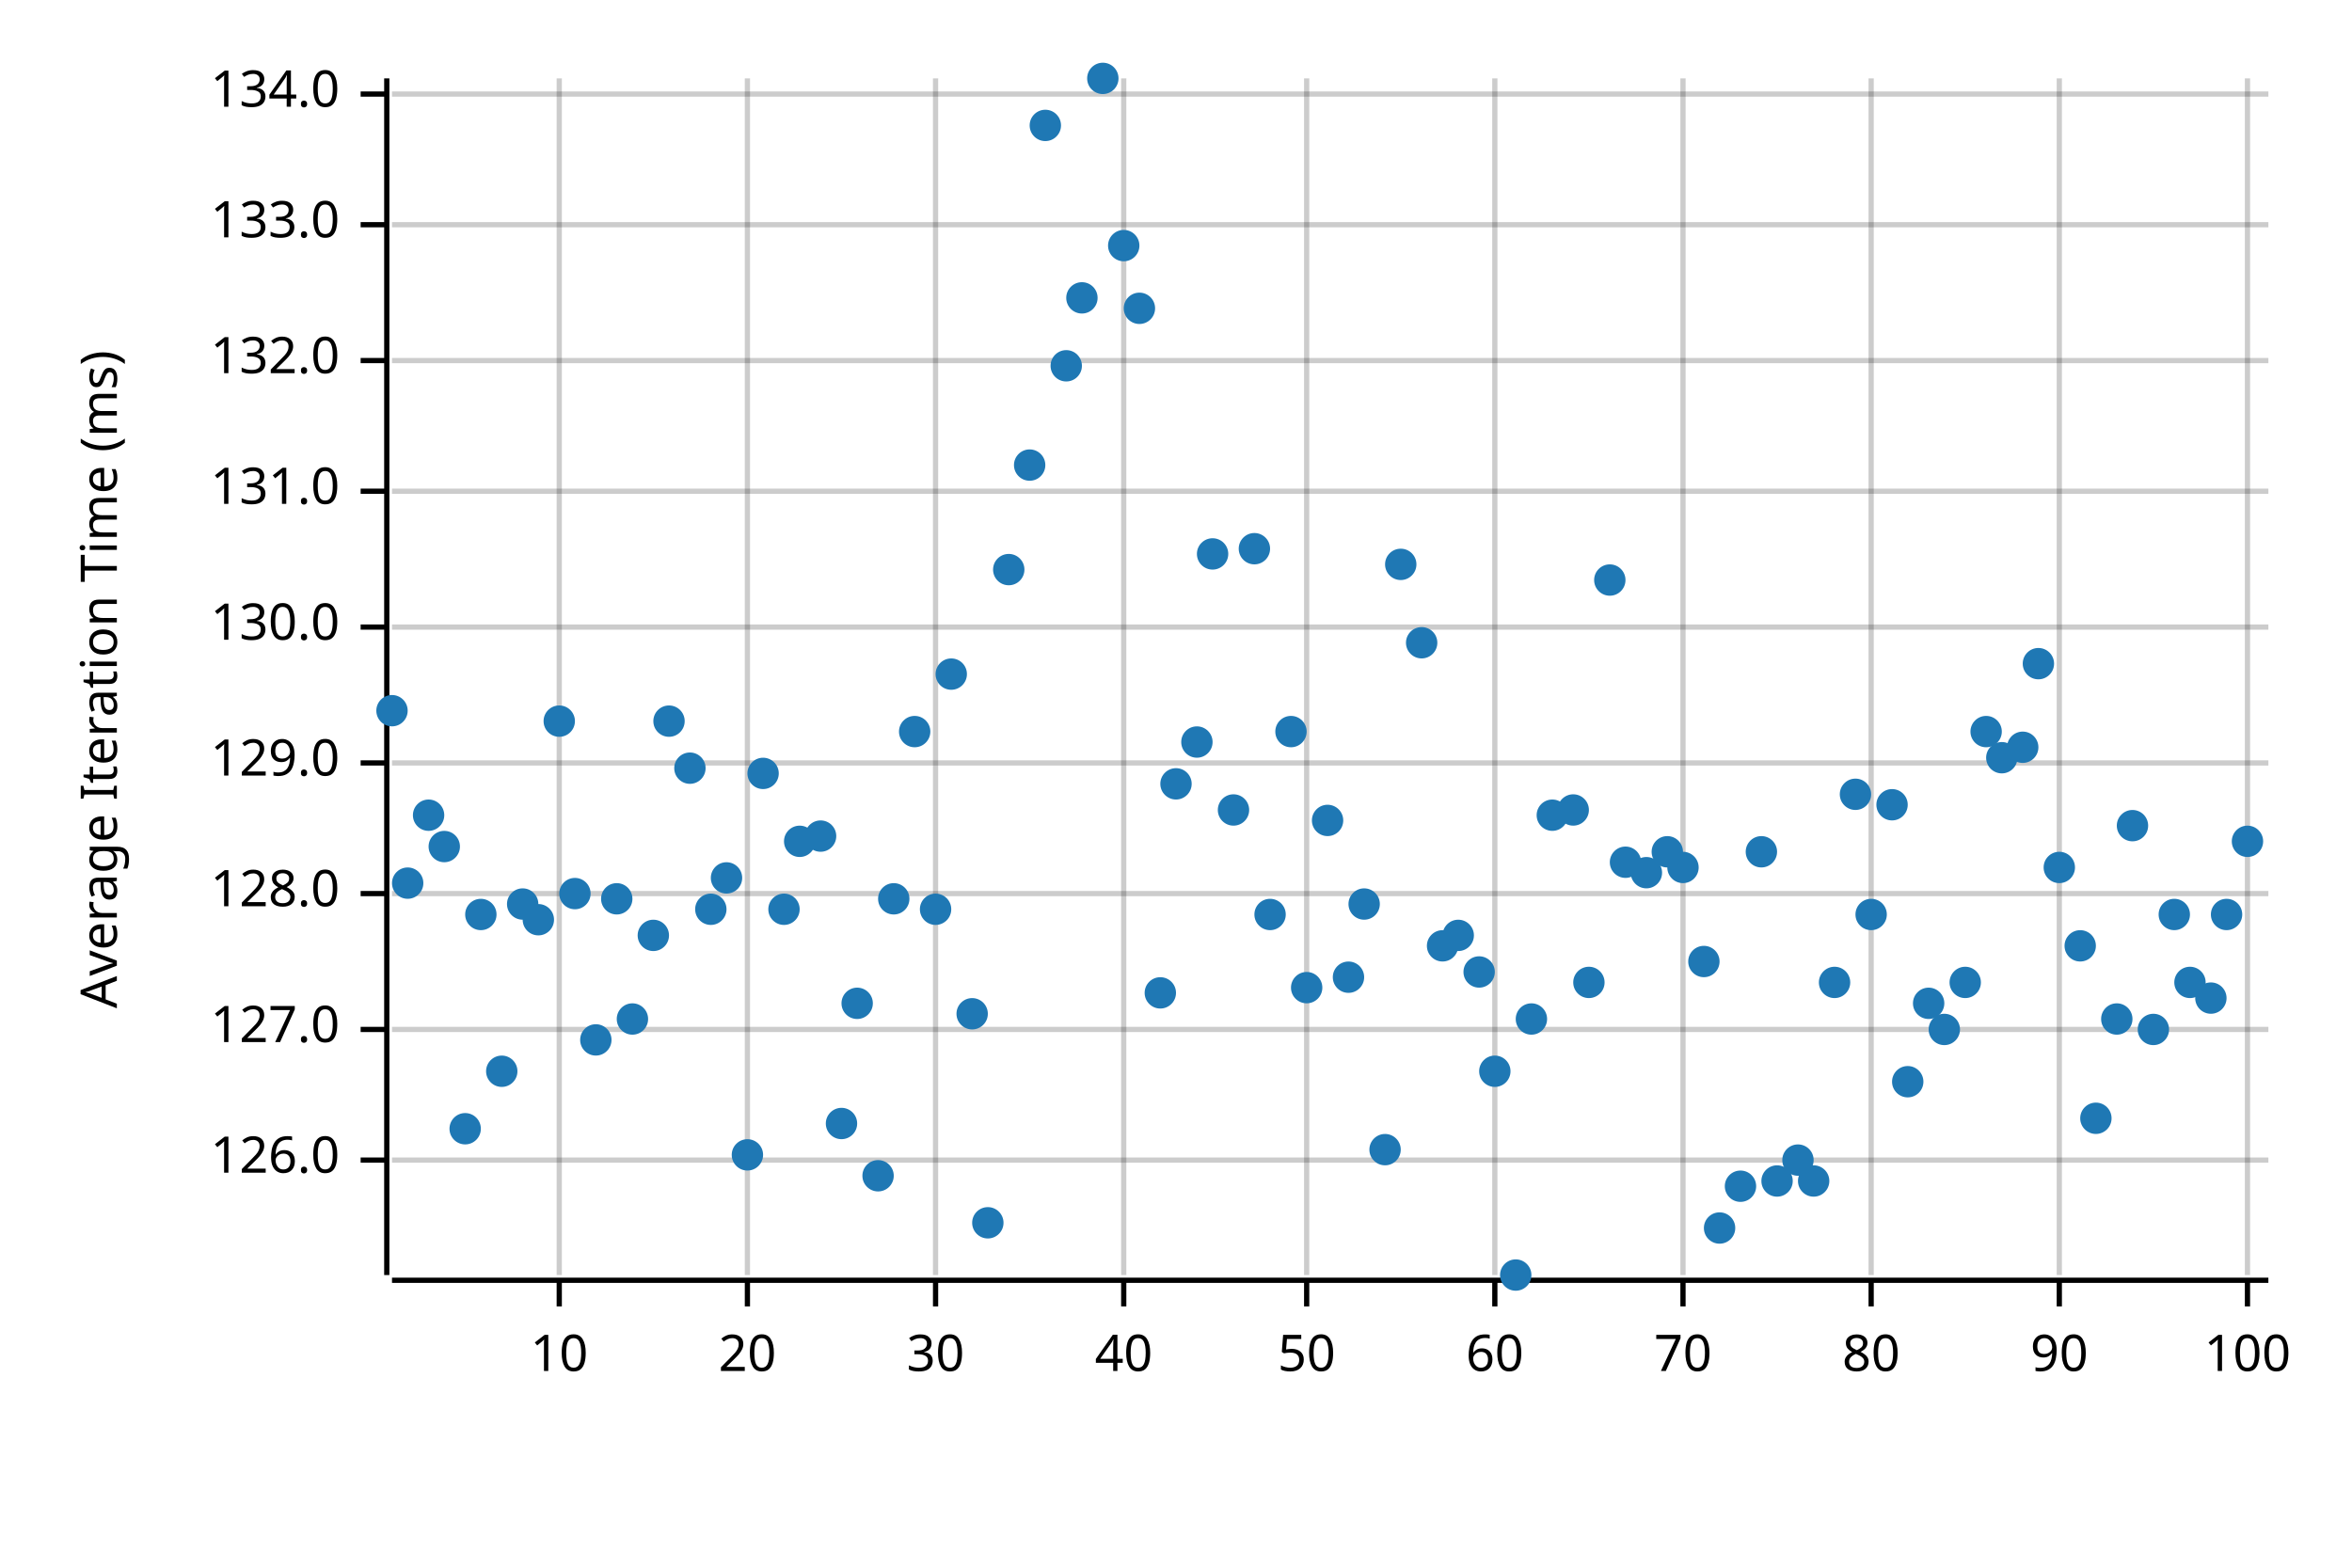
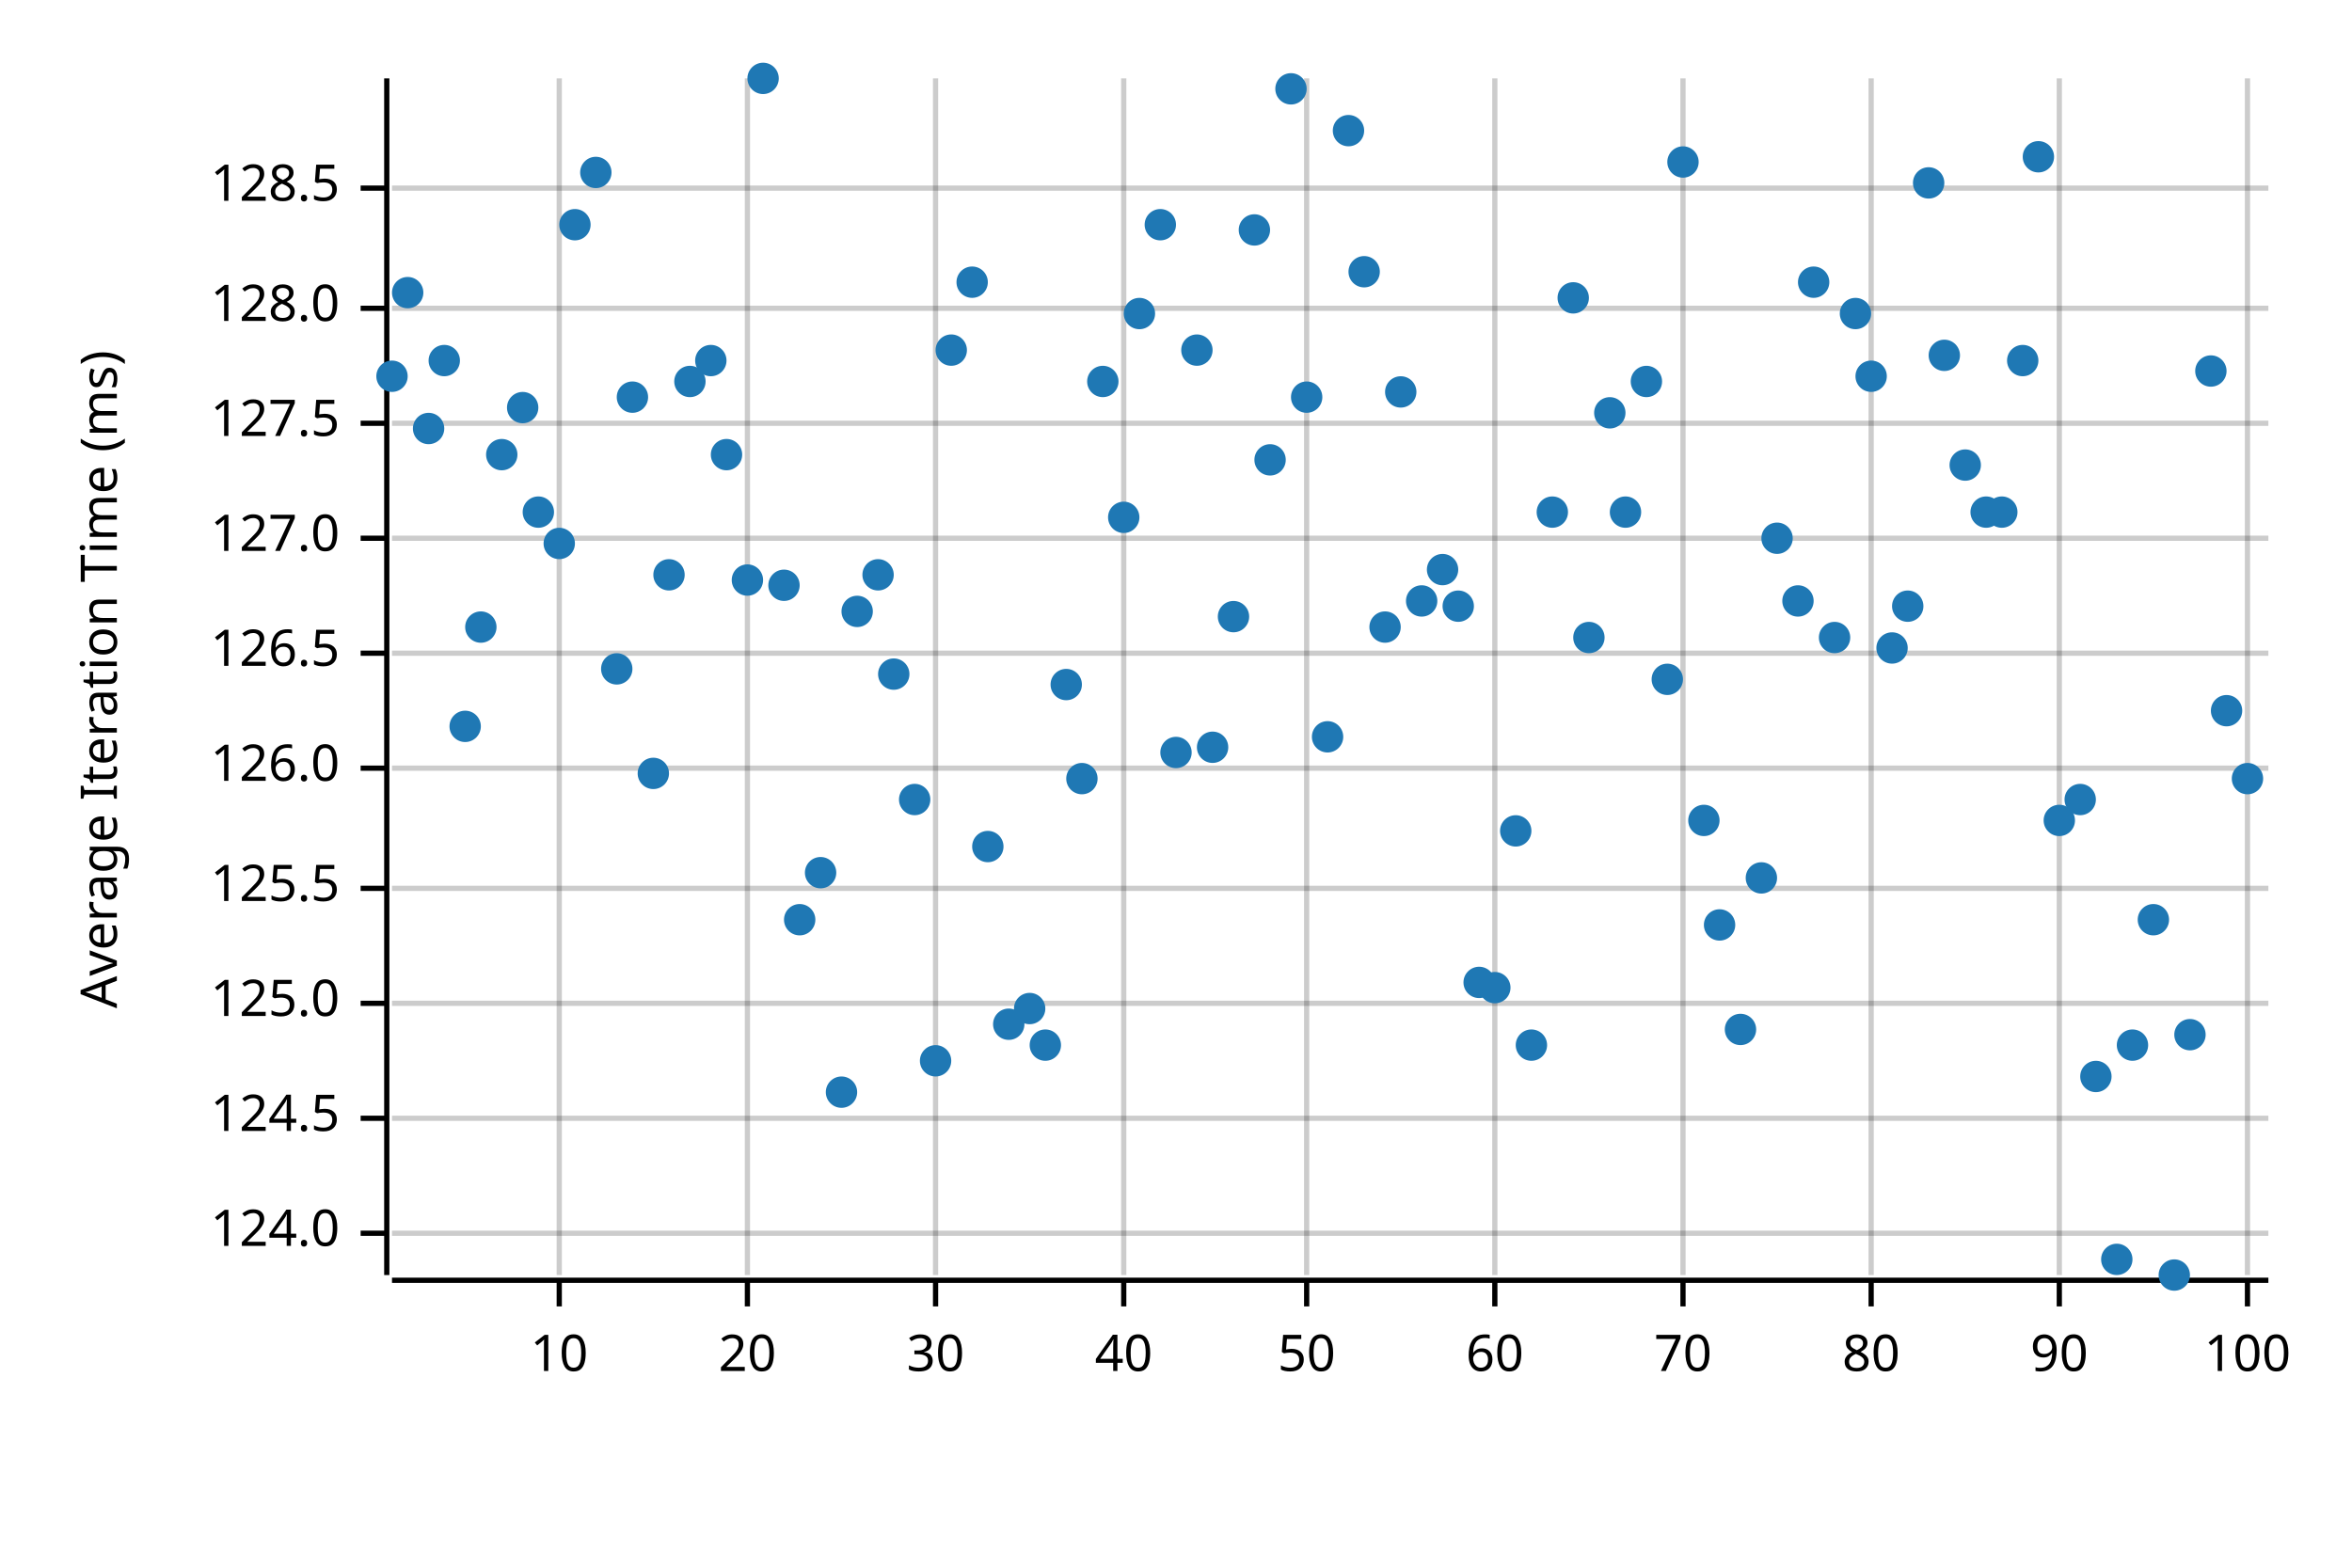
<svg xmlns="http://www.w3.org/2000/svg" width="450" height="300" viewBox="0 0 450 300">
  <text x="15" y="130" dy="0.76em" text-anchor="middle" font-family="sans-serif" font-size="9.677" opacity="1" fill="#000000" transform="rotate(270, 15, 130)">
Average Iteration Time (ms)
</text>
  <line opacity="0.2" stroke="#000000" stroke-width="1" x1="107" y1="244" x2="107" y2="15" />
  <line opacity="0.2" stroke="#000000" stroke-width="1" x1="143" y1="244" x2="143" y2="15" />
  <line opacity="0.2" stroke="#000000" stroke-width="1" x1="179" y1="244" x2="179" y2="15" />
  <line opacity="0.2" stroke="#000000" stroke-width="1" x1="215" y1="244" x2="215" y2="15" />
  <line opacity="0.2" stroke="#000000" stroke-width="1" x1="250" y1="244" x2="250" y2="15" />
  <line opacity="0.2" stroke="#000000" stroke-width="1" x1="286" y1="244" x2="286" y2="15" />
  <line opacity="0.2" stroke="#000000" stroke-width="1" x1="322" y1="244" x2="322" y2="15" />
  <line opacity="0.2" stroke="#000000" stroke-width="1" x1="358" y1="244" x2="358" y2="15" />
  <line opacity="0.2" stroke="#000000" stroke-width="1" x1="394" y1="244" x2="394" y2="15" />
  <line opacity="0.2" stroke="#000000" stroke-width="1" x1="430" y1="244" x2="430" y2="15" />
-   <line opacity="0.2" stroke="#000000" stroke-width="1" x1="75" y1="222" x2="434" y2="222" />
-   <line opacity="0.2" stroke="#000000" stroke-width="1" x1="75" y1="197" x2="434" y2="197" />
-   <line opacity="0.2" stroke="#000000" stroke-width="1" x1="75" y1="171" x2="434" y2="171" />
-   <line opacity="0.2" stroke="#000000" stroke-width="1" x1="75" y1="146" x2="434" y2="146" />
-   <line opacity="0.2" stroke="#000000" stroke-width="1" x1="75" y1="120" x2="434" y2="120" />
-   <line opacity="0.2" stroke="#000000" stroke-width="1" x1="75" y1="94" x2="434" y2="94" />
-   <line opacity="0.2" stroke="#000000" stroke-width="1" x1="75" y1="69" x2="434" y2="69" />
-   <line opacity="0.2" stroke="#000000" stroke-width="1" x1="75" y1="43" x2="434" y2="43" />
-   <line opacity="0.2" stroke="#000000" stroke-width="1" x1="75" y1="18" x2="434" y2="18" />
+   <line opacity="0.2" stroke="#000000" stroke-width="1" x1="75" y1="236" x2="434" y2="236" />
+   <line opacity="0.2" stroke="#000000" stroke-width="1" x1="75" y1="214" x2="434" y2="214" />
+   <line opacity="0.2" stroke="#000000" stroke-width="1" x1="75" y1="192" x2="434" y2="192" />
+   <line opacity="0.2" stroke="#000000" stroke-width="1" x1="75" y1="170" x2="434" y2="170" />
+   <line opacity="0.2" stroke="#000000" stroke-width="1" x1="75" y1="147" x2="434" y2="147" />
+   <line opacity="0.2" stroke="#000000" stroke-width="1" x1="75" y1="125" x2="434" y2="125" />
+   <line opacity="0.2" stroke="#000000" stroke-width="1" x1="75" y1="103" x2="434" y2="103" />
+   <line opacity="0.2" stroke="#000000" stroke-width="1" x1="75" y1="81" x2="434" y2="81" />
+   <line opacity="0.2" stroke="#000000" stroke-width="1" x1="75" y1="59" x2="434" y2="59" />
+   <line opacity="0.2" stroke="#000000" stroke-width="1" x1="75" y1="36" x2="434" y2="36" />
  <polyline fill="none" opacity="1" stroke="#000000" stroke-width="1" points="74,15 74,244 " />
-   <text x="65" y="222" dy="0.5ex" text-anchor="end" font-family="sans-serif" font-size="9.677" opacity="1" fill="#000000">
+   <text x="65" y="236" dy="0.5ex" text-anchor="end" font-family="sans-serif" font-size="9.677" opacity="1" fill="#000000">
+ 124.0
+ </text>
+   <polyline fill="none" opacity="1" stroke="#000000" stroke-width="1" points="69,236 74,236 " />
+   <text x="65" y="214" dy="0.5ex" text-anchor="end" font-family="sans-serif" font-size="9.677" opacity="1" fill="#000000">
+ 124.5
+ </text>
+   <polyline fill="none" opacity="1" stroke="#000000" stroke-width="1" points="69,214 74,214 " />
+   <text x="65" y="192" dy="0.5ex" text-anchor="end" font-family="sans-serif" font-size="9.677" opacity="1" fill="#000000">
+ 125.0
+ </text>
+   <polyline fill="none" opacity="1" stroke="#000000" stroke-width="1" points="69,192 74,192 " />
+   <text x="65" y="170" dy="0.5ex" text-anchor="end" font-family="sans-serif" font-size="9.677" opacity="1" fill="#000000">
+ 125.5
+ </text>
+   <polyline fill="none" opacity="1" stroke="#000000" stroke-width="1" points="69,170 74,170 " />
+   <text x="65" y="147" dy="0.5ex" text-anchor="end" font-family="sans-serif" font-size="9.677" opacity="1" fill="#000000">
126.0
</text>
-   <polyline fill="none" opacity="1" stroke="#000000" stroke-width="1" points="69,222 74,222 " />
-   <text x="65" y="197" dy="0.5ex" text-anchor="end" font-family="sans-serif" font-size="9.677" opacity="1" fill="#000000">
+   <polyline fill="none" opacity="1" stroke="#000000" stroke-width="1" points="69,147 74,147 " />
+   <text x="65" y="125" dy="0.5ex" text-anchor="end" font-family="sans-serif" font-size="9.677" opacity="1" fill="#000000">
+ 126.5
+ </text>
+   <polyline fill="none" opacity="1" stroke="#000000" stroke-width="1" points="69,125 74,125 " />
+   <text x="65" y="103" dy="0.5ex" text-anchor="end" font-family="sans-serif" font-size="9.677" opacity="1" fill="#000000">
127.0
</text>
-   <polyline fill="none" opacity="1" stroke="#000000" stroke-width="1" points="69,197 74,197 " />
-   <text x="65" y="171" dy="0.5ex" text-anchor="end" font-family="sans-serif" font-size="9.677" opacity="1" fill="#000000">
+   <polyline fill="none" opacity="1" stroke="#000000" stroke-width="1" points="69,103 74,103 " />
+   <text x="65" y="81" dy="0.5ex" text-anchor="end" font-family="sans-serif" font-size="9.677" opacity="1" fill="#000000">
+ 127.5
+ </text>
+   <polyline fill="none" opacity="1" stroke="#000000" stroke-width="1" points="69,81 74,81 " />
+   <text x="65" y="59" dy="0.5ex" text-anchor="end" font-family="sans-serif" font-size="9.677" opacity="1" fill="#000000">
128.0
</text>
-   <polyline fill="none" opacity="1" stroke="#000000" stroke-width="1" points="69,171 74,171 " />
-   <text x="65" y="146" dy="0.5ex" text-anchor="end" font-family="sans-serif" font-size="9.677" opacity="1" fill="#000000">
- 129.0
- </text>
-   <polyline fill="none" opacity="1" stroke="#000000" stroke-width="1" points="69,146 74,146 " />
-   <text x="65" y="120" dy="0.5ex" text-anchor="end" font-family="sans-serif" font-size="9.677" opacity="1" fill="#000000">
- 130.0
- </text>
-   <polyline fill="none" opacity="1" stroke="#000000" stroke-width="1" points="69,120 74,120 " />
-   <text x="65" y="94" dy="0.5ex" text-anchor="end" font-family="sans-serif" font-size="9.677" opacity="1" fill="#000000">
- 131.0
- </text>
-   <polyline fill="none" opacity="1" stroke="#000000" stroke-width="1" points="69,94 74,94 " />
-   <text x="65" y="69" dy="0.5ex" text-anchor="end" font-family="sans-serif" font-size="9.677" opacity="1" fill="#000000">
- 132.0
- </text>
-   <polyline fill="none" opacity="1" stroke="#000000" stroke-width="1" points="69,69 74,69 " />
-   <text x="65" y="43" dy="0.5ex" text-anchor="end" font-family="sans-serif" font-size="9.677" opacity="1" fill="#000000">
- 133.0
- </text>
-   <polyline fill="none" opacity="1" stroke="#000000" stroke-width="1" points="69,43 74,43 " />
-   <text x="65" y="18" dy="0.5ex" text-anchor="end" font-family="sans-serif" font-size="9.677" opacity="1" fill="#000000">
- 134.0
- </text>
-   <polyline fill="none" opacity="1" stroke="#000000" stroke-width="1" points="69,18 74,18 " />
+   <polyline fill="none" opacity="1" stroke="#000000" stroke-width="1" points="69,59 74,59 " />
+   <text x="65" y="36" dy="0.5ex" text-anchor="end" font-family="sans-serif" font-size="9.677" opacity="1" fill="#000000">
+ 128.5
+ </text>
+   <polyline fill="none" opacity="1" stroke="#000000" stroke-width="1" points="69,36 74,36 " />
  <polyline fill="none" opacity="1" stroke="#000000" stroke-width="1" points="75,245 434,245 " />
  <text x="107" y="255" dy="0.76em" text-anchor="middle" font-family="sans-serif" font-size="9.677" opacity="1" fill="#000000">
10
</text>
  <polyline fill="none" opacity="1" stroke="#000000" stroke-width="1" points="107,245 107,250 " />
  <text x="143" y="255" dy="0.76em" text-anchor="middle" font-family="sans-serif" font-size="9.677" opacity="1" fill="#000000">
20
</text>
  <polyline fill="none" opacity="1" stroke="#000000" stroke-width="1" points="143,245 143,250 " />
  <text x="179" y="255" dy="0.76em" text-anchor="middle" font-family="sans-serif" font-size="9.677" opacity="1" fill="#000000">
30
</text>
  <polyline fill="none" opacity="1" stroke="#000000" stroke-width="1" points="179,245 179,250 " />
  <text x="215" y="255" dy="0.76em" text-anchor="middle" font-family="sans-serif" font-size="9.677" opacity="1" fill="#000000">
40
</text>
  <polyline fill="none" opacity="1" stroke="#000000" stroke-width="1" points="215,245 215,250 " />
  <text x="250" y="255" dy="0.76em" text-anchor="middle" font-family="sans-serif" font-size="9.677" opacity="1" fill="#000000">
50
</text>
  <polyline fill="none" opacity="1" stroke="#000000" stroke-width="1" points="250,245 250,250 " />
  <text x="286" y="255" dy="0.76em" text-anchor="middle" font-family="sans-serif" font-size="9.677" opacity="1" fill="#000000">
60
</text>
  <polyline fill="none" opacity="1" stroke="#000000" stroke-width="1" points="286,245 286,250 " />
  <text x="322" y="255" dy="0.76em" text-anchor="middle" font-family="sans-serif" font-size="9.677" opacity="1" fill="#000000">
70
</text>
  <polyline fill="none" opacity="1" stroke="#000000" stroke-width="1" points="322,245 322,250 " />
  <text x="358" y="255" dy="0.76em" text-anchor="middle" font-family="sans-serif" font-size="9.677" opacity="1" fill="#000000">
80
</text>
  <polyline fill="none" opacity="1" stroke="#000000" stroke-width="1" points="358,245 358,250 " />
  <text x="394" y="255" dy="0.76em" text-anchor="middle" font-family="sans-serif" font-size="9.677" opacity="1" fill="#000000">
90
</text>
  <polyline fill="none" opacity="1" stroke="#000000" stroke-width="1" points="394,245 394,250 " />
  <text x="430" y="255" dy="0.76em" text-anchor="middle" font-family="sans-serif" font-size="9.677" opacity="1" fill="#000000">
100
</text>
  <polyline fill="none" opacity="1" stroke="#000000" stroke-width="1" points="430,245 430,250 " />
-   <circle cx="75" cy="136" r="3" opacity="1" fill="#1F78B4" stroke="none" stroke-width="1" />
-   <circle cx="78" cy="169" r="3" opacity="1" fill="#1F78B4" stroke="none" stroke-width="1" />
-   <circle cx="82" cy="156" r="3" opacity="1" fill="#1F78B4" stroke="none" stroke-width="1" />
-   <circle cx="85" cy="162" r="3" opacity="1" fill="#1F78B4" stroke="none" stroke-width="1" />
-   <circle cx="89" cy="216" r="3" opacity="1" fill="#1F78B4" stroke="none" stroke-width="1" />
-   <circle cx="92" cy="175" r="3" opacity="1" fill="#1F78B4" stroke="none" stroke-width="1" />
-   <circle cx="96" cy="205" r="3" opacity="1" fill="#1F78B4" stroke="none" stroke-width="1" />
-   <circle cx="100" cy="173" r="3" opacity="1" fill="#1F78B4" stroke="none" stroke-width="1" />
-   <circle cx="103" cy="176" r="3" opacity="1" fill="#1F78B4" stroke="none" stroke-width="1" />
-   <circle cx="107" cy="138" r="3" opacity="1" fill="#1F78B4" stroke="none" stroke-width="1" />
-   <circle cx="110" cy="171" r="3" opacity="1" fill="#1F78B4" stroke="none" stroke-width="1" />
-   <circle cx="114" cy="199" r="3" opacity="1" fill="#1F78B4" stroke="none" stroke-width="1" />
-   <circle cx="118" cy="172" r="3" opacity="1" fill="#1F78B4" stroke="none" stroke-width="1" />
-   <circle cx="121" cy="195" r="3" opacity="1" fill="#1F78B4" stroke="none" stroke-width="1" />
-   <circle cx="125" cy="179" r="3" opacity="1" fill="#1F78B4" stroke="none" stroke-width="1" />
-   <circle cx="128" cy="138" r="3" opacity="1" fill="#1F78B4" stroke="none" stroke-width="1" />
-   <circle cx="132" cy="147" r="3" opacity="1" fill="#1F78B4" stroke="none" stroke-width="1" />
-   <circle cx="136" cy="174" r="3" opacity="1" fill="#1F78B4" stroke="none" stroke-width="1" />
-   <circle cx="139" cy="168" r="3" opacity="1" fill="#1F78B4" stroke="none" stroke-width="1" />
-   <circle cx="143" cy="221" r="3" opacity="1" fill="#1F78B4" stroke="none" stroke-width="1" />
-   <circle cx="146" cy="148" r="3" opacity="1" fill="#1F78B4" stroke="none" stroke-width="1" />
-   <circle cx="150" cy="174" r="3" opacity="1" fill="#1F78B4" stroke="none" stroke-width="1" />
-   <circle cx="153" cy="161" r="3" opacity="1" fill="#1F78B4" stroke="none" stroke-width="1" />
-   <circle cx="157" cy="160" r="3" opacity="1" fill="#1F78B4" stroke="none" stroke-width="1" />
-   <circle cx="161" cy="215" r="3" opacity="1" fill="#1F78B4" stroke="none" stroke-width="1" />
-   <circle cx="164" cy="192" r="3" opacity="1" fill="#1F78B4" stroke="none" stroke-width="1" />
-   <circle cx="168" cy="225" r="3" opacity="1" fill="#1F78B4" stroke="none" stroke-width="1" />
-   <circle cx="171" cy="172" r="3" opacity="1" fill="#1F78B4" stroke="none" stroke-width="1" />
-   <circle cx="175" cy="140" r="3" opacity="1" fill="#1F78B4" stroke="none" stroke-width="1" />
-   <circle cx="179" cy="174" r="3" opacity="1" fill="#1F78B4" stroke="none" stroke-width="1" />
-   <circle cx="182" cy="129" r="3" opacity="1" fill="#1F78B4" stroke="none" stroke-width="1" />
-   <circle cx="186" cy="194" r="3" opacity="1" fill="#1F78B4" stroke="none" stroke-width="1" />
-   <circle cx="189" cy="234" r="3" opacity="1" fill="#1F78B4" stroke="none" stroke-width="1" />
-   <circle cx="193" cy="109" r="3" opacity="1" fill="#1F78B4" stroke="none" stroke-width="1" />
-   <circle cx="197" cy="89" r="3" opacity="1" fill="#1F78B4" stroke="none" stroke-width="1" />
-   <circle cx="200" cy="24" r="3" opacity="1" fill="#1F78B4" stroke="none" stroke-width="1" />
-   <circle cx="204" cy="70" r="3" opacity="1" fill="#1F78B4" stroke="none" stroke-width="1" />
-   <circle cx="207" cy="57" r="3" opacity="1" fill="#1F78B4" stroke="none" stroke-width="1" />
-   <circle cx="211" cy="15" r="3" opacity="1" fill="#1F78B4" stroke="none" stroke-width="1" />
-   <circle cx="215" cy="47" r="3" opacity="1" fill="#1F78B4" stroke="none" stroke-width="1" />
-   <circle cx="218" cy="59" r="3" opacity="1" fill="#1F78B4" stroke="none" stroke-width="1" />
-   <circle cx="222" cy="190" r="3" opacity="1" fill="#1F78B4" stroke="none" stroke-width="1" />
-   <circle cx="225" cy="150" r="3" opacity="1" fill="#1F78B4" stroke="none" stroke-width="1" />
-   <circle cx="229" cy="142" r="3" opacity="1" fill="#1F78B4" stroke="none" stroke-width="1" />
-   <circle cx="232" cy="106" r="3" opacity="1" fill="#1F78B4" stroke="none" stroke-width="1" />
-   <circle cx="236" cy="155" r="3" opacity="1" fill="#1F78B4" stroke="none" stroke-width="1" />
-   <circle cx="240" cy="105" r="3" opacity="1" fill="#1F78B4" stroke="none" stroke-width="1" />
-   <circle cx="243" cy="175" r="3" opacity="1" fill="#1F78B4" stroke="none" stroke-width="1" />
-   <circle cx="247" cy="140" r="3" opacity="1" fill="#1F78B4" stroke="none" stroke-width="1" />
-   <circle cx="250" cy="189" r="3" opacity="1" fill="#1F78B4" stroke="none" stroke-width="1" />
-   <circle cx="254" cy="157" r="3" opacity="1" fill="#1F78B4" stroke="none" stroke-width="1" />
-   <circle cx="258" cy="187" r="3" opacity="1" fill="#1F78B4" stroke="none" stroke-width="1" />
-   <circle cx="261" cy="173" r="3" opacity="1" fill="#1F78B4" stroke="none" stroke-width="1" />
-   <circle cx="265" cy="220" r="3" opacity="1" fill="#1F78B4" stroke="none" stroke-width="1" />
-   <circle cx="268" cy="108" r="3" opacity="1" fill="#1F78B4" stroke="none" stroke-width="1" />
-   <circle cx="272" cy="123" r="3" opacity="1" fill="#1F78B4" stroke="none" stroke-width="1" />
-   <circle cx="276" cy="181" r="3" opacity="1" fill="#1F78B4" stroke="none" stroke-width="1" />
-   <circle cx="279" cy="179" r="3" opacity="1" fill="#1F78B4" stroke="none" stroke-width="1" />
-   <circle cx="283" cy="186" r="3" opacity="1" fill="#1F78B4" stroke="none" stroke-width="1" />
-   <circle cx="286" cy="205" r="3" opacity="1" fill="#1F78B4" stroke="none" stroke-width="1" />
-   <circle cx="290" cy="244" r="3" opacity="1" fill="#1F78B4" stroke="none" stroke-width="1" />
-   <circle cx="293" cy="195" r="3" opacity="1" fill="#1F78B4" stroke="none" stroke-width="1" />
-   <circle cx="297" cy="156" r="3" opacity="1" fill="#1F78B4" stroke="none" stroke-width="1" />
-   <circle cx="301" cy="155" r="3" opacity="1" fill="#1F78B4" stroke="none" stroke-width="1" />
-   <circle cx="304" cy="188" r="3" opacity="1" fill="#1F78B4" stroke="none" stroke-width="1" />
-   <circle cx="308" cy="111" r="3" opacity="1" fill="#1F78B4" stroke="none" stroke-width="1" />
-   <circle cx="311" cy="165" r="3" opacity="1" fill="#1F78B4" stroke="none" stroke-width="1" />
-   <circle cx="315" cy="167" r="3" opacity="1" fill="#1F78B4" stroke="none" stroke-width="1" />
-   <circle cx="319" cy="163" r="3" opacity="1" fill="#1F78B4" stroke="none" stroke-width="1" />
-   <circle cx="322" cy="166" r="3" opacity="1" fill="#1F78B4" stroke="none" stroke-width="1" />
-   <circle cx="326" cy="184" r="3" opacity="1" fill="#1F78B4" stroke="none" stroke-width="1" />
-   <circle cx="329" cy="235" r="3" opacity="1" fill="#1F78B4" stroke="none" stroke-width="1" />
-   <circle cx="333" cy="227" r="3" opacity="1" fill="#1F78B4" stroke="none" stroke-width="1" />
-   <circle cx="337" cy="163" r="3" opacity="1" fill="#1F78B4" stroke="none" stroke-width="1" />
-   <circle cx="340" cy="226" r="3" opacity="1" fill="#1F78B4" stroke="none" stroke-width="1" />
-   <circle cx="344" cy="222" r="3" opacity="1" fill="#1F78B4" stroke="none" stroke-width="1" />
-   <circle cx="347" cy="226" r="3" opacity="1" fill="#1F78B4" stroke="none" stroke-width="1" />
-   <circle cx="351" cy="188" r="3" opacity="1" fill="#1F78B4" stroke="none" stroke-width="1" />
-   <circle cx="355" cy="152" r="3" opacity="1" fill="#1F78B4" stroke="none" stroke-width="1" />
-   <circle cx="358" cy="175" r="3" opacity="1" fill="#1F78B4" stroke="none" stroke-width="1" />
-   <circle cx="362" cy="154" r="3" opacity="1" fill="#1F78B4" stroke="none" stroke-width="1" />
-   <circle cx="365" cy="207" r="3" opacity="1" fill="#1F78B4" stroke="none" stroke-width="1" />
-   <circle cx="369" cy="192" r="3" opacity="1" fill="#1F78B4" stroke="none" stroke-width="1" />
-   <circle cx="372" cy="197" r="3" opacity="1" fill="#1F78B4" stroke="none" stroke-width="1" />
-   <circle cx="376" cy="188" r="3" opacity="1" fill="#1F78B4" stroke="none" stroke-width="1" />
-   <circle cx="380" cy="140" r="3" opacity="1" fill="#1F78B4" stroke="none" stroke-width="1" />
-   <circle cx="383" cy="145" r="3" opacity="1" fill="#1F78B4" stroke="none" stroke-width="1" />
-   <circle cx="387" cy="143" r="3" opacity="1" fill="#1F78B4" stroke="none" stroke-width="1" />
-   <circle cx="390" cy="127" r="3" opacity="1" fill="#1F78B4" stroke="none" stroke-width="1" />
-   <circle cx="394" cy="166" r="3" opacity="1" fill="#1F78B4" stroke="none" stroke-width="1" />
-   <circle cx="398" cy="181" r="3" opacity="1" fill="#1F78B4" stroke="none" stroke-width="1" />
-   <circle cx="401" cy="214" r="3" opacity="1" fill="#1F78B4" stroke="none" stroke-width="1" />
-   <circle cx="405" cy="195" r="3" opacity="1" fill="#1F78B4" stroke="none" stroke-width="1" />
-   <circle cx="408" cy="158" r="3" opacity="1" fill="#1F78B4" stroke="none" stroke-width="1" />
-   <circle cx="412" cy="197" r="3" opacity="1" fill="#1F78B4" stroke="none" stroke-width="1" />
-   <circle cx="416" cy="175" r="3" opacity="1" fill="#1F78B4" stroke="none" stroke-width="1" />
-   <circle cx="419" cy="188" r="3" opacity="1" fill="#1F78B4" stroke="none" stroke-width="1" />
-   <circle cx="423" cy="191" r="3" opacity="1" fill="#1F78B4" stroke="none" stroke-width="1" />
-   <circle cx="426" cy="175" r="3" opacity="1" fill="#1F78B4" stroke="none" stroke-width="1" />
-   <circle cx="430" cy="161" r="3" opacity="1" fill="#1F78B4" stroke="none" stroke-width="1" />
+   <circle cx="75" cy="72" r="3" opacity="1" fill="#1F78B4" stroke="none" stroke-width="1" />
+   <circle cx="78" cy="56" r="3" opacity="1" fill="#1F78B4" stroke="none" stroke-width="1" />
+   <circle cx="82" cy="82" r="3" opacity="1" fill="#1F78B4" stroke="none" stroke-width="1" />
+   <circle cx="85" cy="69" r="3" opacity="1" fill="#1F78B4" stroke="none" stroke-width="1" />
+   <circle cx="89" cy="139" r="3" opacity="1" fill="#1F78B4" stroke="none" stroke-width="1" />
+   <circle cx="92" cy="120" r="3" opacity="1" fill="#1F78B4" stroke="none" stroke-width="1" />
+   <circle cx="96" cy="87" r="3" opacity="1" fill="#1F78B4" stroke="none" stroke-width="1" />
+   <circle cx="100" cy="78" r="3" opacity="1" fill="#1F78B4" stroke="none" stroke-width="1" />
+   <circle cx="103" cy="98" r="3" opacity="1" fill="#1F78B4" stroke="none" stroke-width="1" />
+   <circle cx="107" cy="104" r="3" opacity="1" fill="#1F78B4" stroke="none" stroke-width="1" />
+   <circle cx="110" cy="43" r="3" opacity="1" fill="#1F78B4" stroke="none" stroke-width="1" />
+   <circle cx="114" cy="33" r="3" opacity="1" fill="#1F78B4" stroke="none" stroke-width="1" />
+   <circle cx="118" cy="128" r="3" opacity="1" fill="#1F78B4" stroke="none" stroke-width="1" />
+   <circle cx="121" cy="76" r="3" opacity="1" fill="#1F78B4" stroke="none" stroke-width="1" />
+   <circle cx="125" cy="148" r="3" opacity="1" fill="#1F78B4" stroke="none" stroke-width="1" />
+   <circle cx="128" cy="110" r="3" opacity="1" fill="#1F78B4" stroke="none" stroke-width="1" />
+   <circle cx="132" cy="73" r="3" opacity="1" fill="#1F78B4" stroke="none" stroke-width="1" />
+   <circle cx="136" cy="69" r="3" opacity="1" fill="#1F78B4" stroke="none" stroke-width="1" />
+   <circle cx="139" cy="87" r="3" opacity="1" fill="#1F78B4" stroke="none" stroke-width="1" />
+   <circle cx="143" cy="111" r="3" opacity="1" fill="#1F78B4" stroke="none" stroke-width="1" />
+   <circle cx="146" cy="15" r="3" opacity="1" fill="#1F78B4" stroke="none" stroke-width="1" />
+   <circle cx="150" cy="112" r="3" opacity="1" fill="#1F78B4" stroke="none" stroke-width="1" />
+   <circle cx="153" cy="176" r="3" opacity="1" fill="#1F78B4" stroke="none" stroke-width="1" />
+   <circle cx="157" cy="167" r="3" opacity="1" fill="#1F78B4" stroke="none" stroke-width="1" />
+   <circle cx="161" cy="209" r="3" opacity="1" fill="#1F78B4" stroke="none" stroke-width="1" />
+   <circle cx="164" cy="117" r="3" opacity="1" fill="#1F78B4" stroke="none" stroke-width="1" />
+   <circle cx="168" cy="110" r="3" opacity="1" fill="#1F78B4" stroke="none" stroke-width="1" />
+   <circle cx="171" cy="129" r="3" opacity="1" fill="#1F78B4" stroke="none" stroke-width="1" />
+   <circle cx="175" cy="153" r="3" opacity="1" fill="#1F78B4" stroke="none" stroke-width="1" />
+   <circle cx="179" cy="203" r="3" opacity="1" fill="#1F78B4" stroke="none" stroke-width="1" />
+   <circle cx="182" cy="67" r="3" opacity="1" fill="#1F78B4" stroke="none" stroke-width="1" />
+   <circle cx="186" cy="54" r="3" opacity="1" fill="#1F78B4" stroke="none" stroke-width="1" />
+   <circle cx="189" cy="162" r="3" opacity="1" fill="#1F78B4" stroke="none" stroke-width="1" />
+   <circle cx="193" cy="196" r="3" opacity="1" fill="#1F78B4" stroke="none" stroke-width="1" />
+   <circle cx="197" cy="193" r="3" opacity="1" fill="#1F78B4" stroke="none" stroke-width="1" />
+   <circle cx="200" cy="200" r="3" opacity="1" fill="#1F78B4" stroke="none" stroke-width="1" />
+   <circle cx="204" cy="131" r="3" opacity="1" fill="#1F78B4" stroke="none" stroke-width="1" />
+   <circle cx="207" cy="149" r="3" opacity="1" fill="#1F78B4" stroke="none" stroke-width="1" />
+   <circle cx="211" cy="73" r="3" opacity="1" fill="#1F78B4" stroke="none" stroke-width="1" />
+   <circle cx="215" cy="99" r="3" opacity="1" fill="#1F78B4" stroke="none" stroke-width="1" />
+   <circle cx="218" cy="60" r="3" opacity="1" fill="#1F78B4" stroke="none" stroke-width="1" />
+   <circle cx="222" cy="43" r="3" opacity="1" fill="#1F78B4" stroke="none" stroke-width="1" />
+   <circle cx="225" cy="144" r="3" opacity="1" fill="#1F78B4" stroke="none" stroke-width="1" />
+   <circle cx="229" cy="67" r="3" opacity="1" fill="#1F78B4" stroke="none" stroke-width="1" />
+   <circle cx="232" cy="143" r="3" opacity="1" fill="#1F78B4" stroke="none" stroke-width="1" />
+   <circle cx="236" cy="118" r="3" opacity="1" fill="#1F78B4" stroke="none" stroke-width="1" />
+   <circle cx="240" cy="44" r="3" opacity="1" fill="#1F78B4" stroke="none" stroke-width="1" />
+   <circle cx="243" cy="88" r="3" opacity="1" fill="#1F78B4" stroke="none" stroke-width="1" />
+   <circle cx="247" cy="17" r="3" opacity="1" fill="#1F78B4" stroke="none" stroke-width="1" />
+   <circle cx="250" cy="76" r="3" opacity="1" fill="#1F78B4" stroke="none" stroke-width="1" />
+   <circle cx="254" cy="141" r="3" opacity="1" fill="#1F78B4" stroke="none" stroke-width="1" />
+   <circle cx="258" cy="25" r="3" opacity="1" fill="#1F78B4" stroke="none" stroke-width="1" />
+   <circle cx="261" cy="52" r="3" opacity="1" fill="#1F78B4" stroke="none" stroke-width="1" />
+   <circle cx="265" cy="120" r="3" opacity="1" fill="#1F78B4" stroke="none" stroke-width="1" />
+   <circle cx="268" cy="75" r="3" opacity="1" fill="#1F78B4" stroke="none" stroke-width="1" />
+   <circle cx="272" cy="115" r="3" opacity="1" fill="#1F78B4" stroke="none" stroke-width="1" />
+   <circle cx="276" cy="109" r="3" opacity="1" fill="#1F78B4" stroke="none" stroke-width="1" />
+   <circle cx="279" cy="116" r="3" opacity="1" fill="#1F78B4" stroke="none" stroke-width="1" />
+   <circle cx="283" cy="188" r="3" opacity="1" fill="#1F78B4" stroke="none" stroke-width="1" />
+   <circle cx="286" cy="189" r="3" opacity="1" fill="#1F78B4" stroke="none" stroke-width="1" />
+   <circle cx="290" cy="159" r="3" opacity="1" fill="#1F78B4" stroke="none" stroke-width="1" />
+   <circle cx="293" cy="200" r="3" opacity="1" fill="#1F78B4" stroke="none" stroke-width="1" />
+   <circle cx="297" cy="98" r="3" opacity="1" fill="#1F78B4" stroke="none" stroke-width="1" />
+   <circle cx="301" cy="57" r="3" opacity="1" fill="#1F78B4" stroke="none" stroke-width="1" />
+   <circle cx="304" cy="122" r="3" opacity="1" fill="#1F78B4" stroke="none" stroke-width="1" />
+   <circle cx="308" cy="79" r="3" opacity="1" fill="#1F78B4" stroke="none" stroke-width="1" />
+   <circle cx="311" cy="98" r="3" opacity="1" fill="#1F78B4" stroke="none" stroke-width="1" />
+   <circle cx="315" cy="73" r="3" opacity="1" fill="#1F78B4" stroke="none" stroke-width="1" />
+   <circle cx="319" cy="130" r="3" opacity="1" fill="#1F78B4" stroke="none" stroke-width="1" />
+   <circle cx="322" cy="31" r="3" opacity="1" fill="#1F78B4" stroke="none" stroke-width="1" />
+   <circle cx="326" cy="157" r="3" opacity="1" fill="#1F78B4" stroke="none" stroke-width="1" />
+   <circle cx="329" cy="177" r="3" opacity="1" fill="#1F78B4" stroke="none" stroke-width="1" />
+   <circle cx="333" cy="197" r="3" opacity="1" fill="#1F78B4" stroke="none" stroke-width="1" />
+   <circle cx="337" cy="168" r="3" opacity="1" fill="#1F78B4" stroke="none" stroke-width="1" />
+   <circle cx="340" cy="103" r="3" opacity="1" fill="#1F78B4" stroke="none" stroke-width="1" />
+   <circle cx="344" cy="115" r="3" opacity="1" fill="#1F78B4" stroke="none" stroke-width="1" />
+   <circle cx="347" cy="54" r="3" opacity="1" fill="#1F78B4" stroke="none" stroke-width="1" />
+   <circle cx="351" cy="122" r="3" opacity="1" fill="#1F78B4" stroke="none" stroke-width="1" />
+   <circle cx="355" cy="60" r="3" opacity="1" fill="#1F78B4" stroke="none" stroke-width="1" />
+   <circle cx="358" cy="72" r="3" opacity="1" fill="#1F78B4" stroke="none" stroke-width="1" />
+   <circle cx="362" cy="124" r="3" opacity="1" fill="#1F78B4" stroke="none" stroke-width="1" />
+   <circle cx="365" cy="116" r="3" opacity="1" fill="#1F78B4" stroke="none" stroke-width="1" />
+   <circle cx="369" cy="35" r="3" opacity="1" fill="#1F78B4" stroke="none" stroke-width="1" />
+   <circle cx="372" cy="68" r="3" opacity="1" fill="#1F78B4" stroke="none" stroke-width="1" />
+   <circle cx="376" cy="89" r="3" opacity="1" fill="#1F78B4" stroke="none" stroke-width="1" />
+   <circle cx="380" cy="98" r="3" opacity="1" fill="#1F78B4" stroke="none" stroke-width="1" />
+   <circle cx="383" cy="98" r="3" opacity="1" fill="#1F78B4" stroke="none" stroke-width="1" />
+   <circle cx="387" cy="69" r="3" opacity="1" fill="#1F78B4" stroke="none" stroke-width="1" />
+   <circle cx="390" cy="30" r="3" opacity="1" fill="#1F78B4" stroke="none" stroke-width="1" />
+   <circle cx="394" cy="157" r="3" opacity="1" fill="#1F78B4" stroke="none" stroke-width="1" />
+   <circle cx="398" cy="153" r="3" opacity="1" fill="#1F78B4" stroke="none" stroke-width="1" />
+   <circle cx="401" cy="206" r="3" opacity="1" fill="#1F78B4" stroke="none" stroke-width="1" />
+   <circle cx="405" cy="241" r="3" opacity="1" fill="#1F78B4" stroke="none" stroke-width="1" />
+   <circle cx="408" cy="200" r="3" opacity="1" fill="#1F78B4" stroke="none" stroke-width="1" />
+   <circle cx="412" cy="176" r="3" opacity="1" fill="#1F78B4" stroke="none" stroke-width="1" />
+   <circle cx="416" cy="244" r="3" opacity="1" fill="#1F78B4" stroke="none" stroke-width="1" />
+   <circle cx="419" cy="198" r="3" opacity="1" fill="#1F78B4" stroke="none" stroke-width="1" />
+   <circle cx="423" cy="71" r="3" opacity="1" fill="#1F78B4" stroke="none" stroke-width="1" />
+   <circle cx="426" cy="136" r="3" opacity="1" fill="#1F78B4" stroke="none" stroke-width="1" />
+   <circle cx="430" cy="149" r="3" opacity="1" fill="#1F78B4" stroke="none" stroke-width="1" />
</svg>
